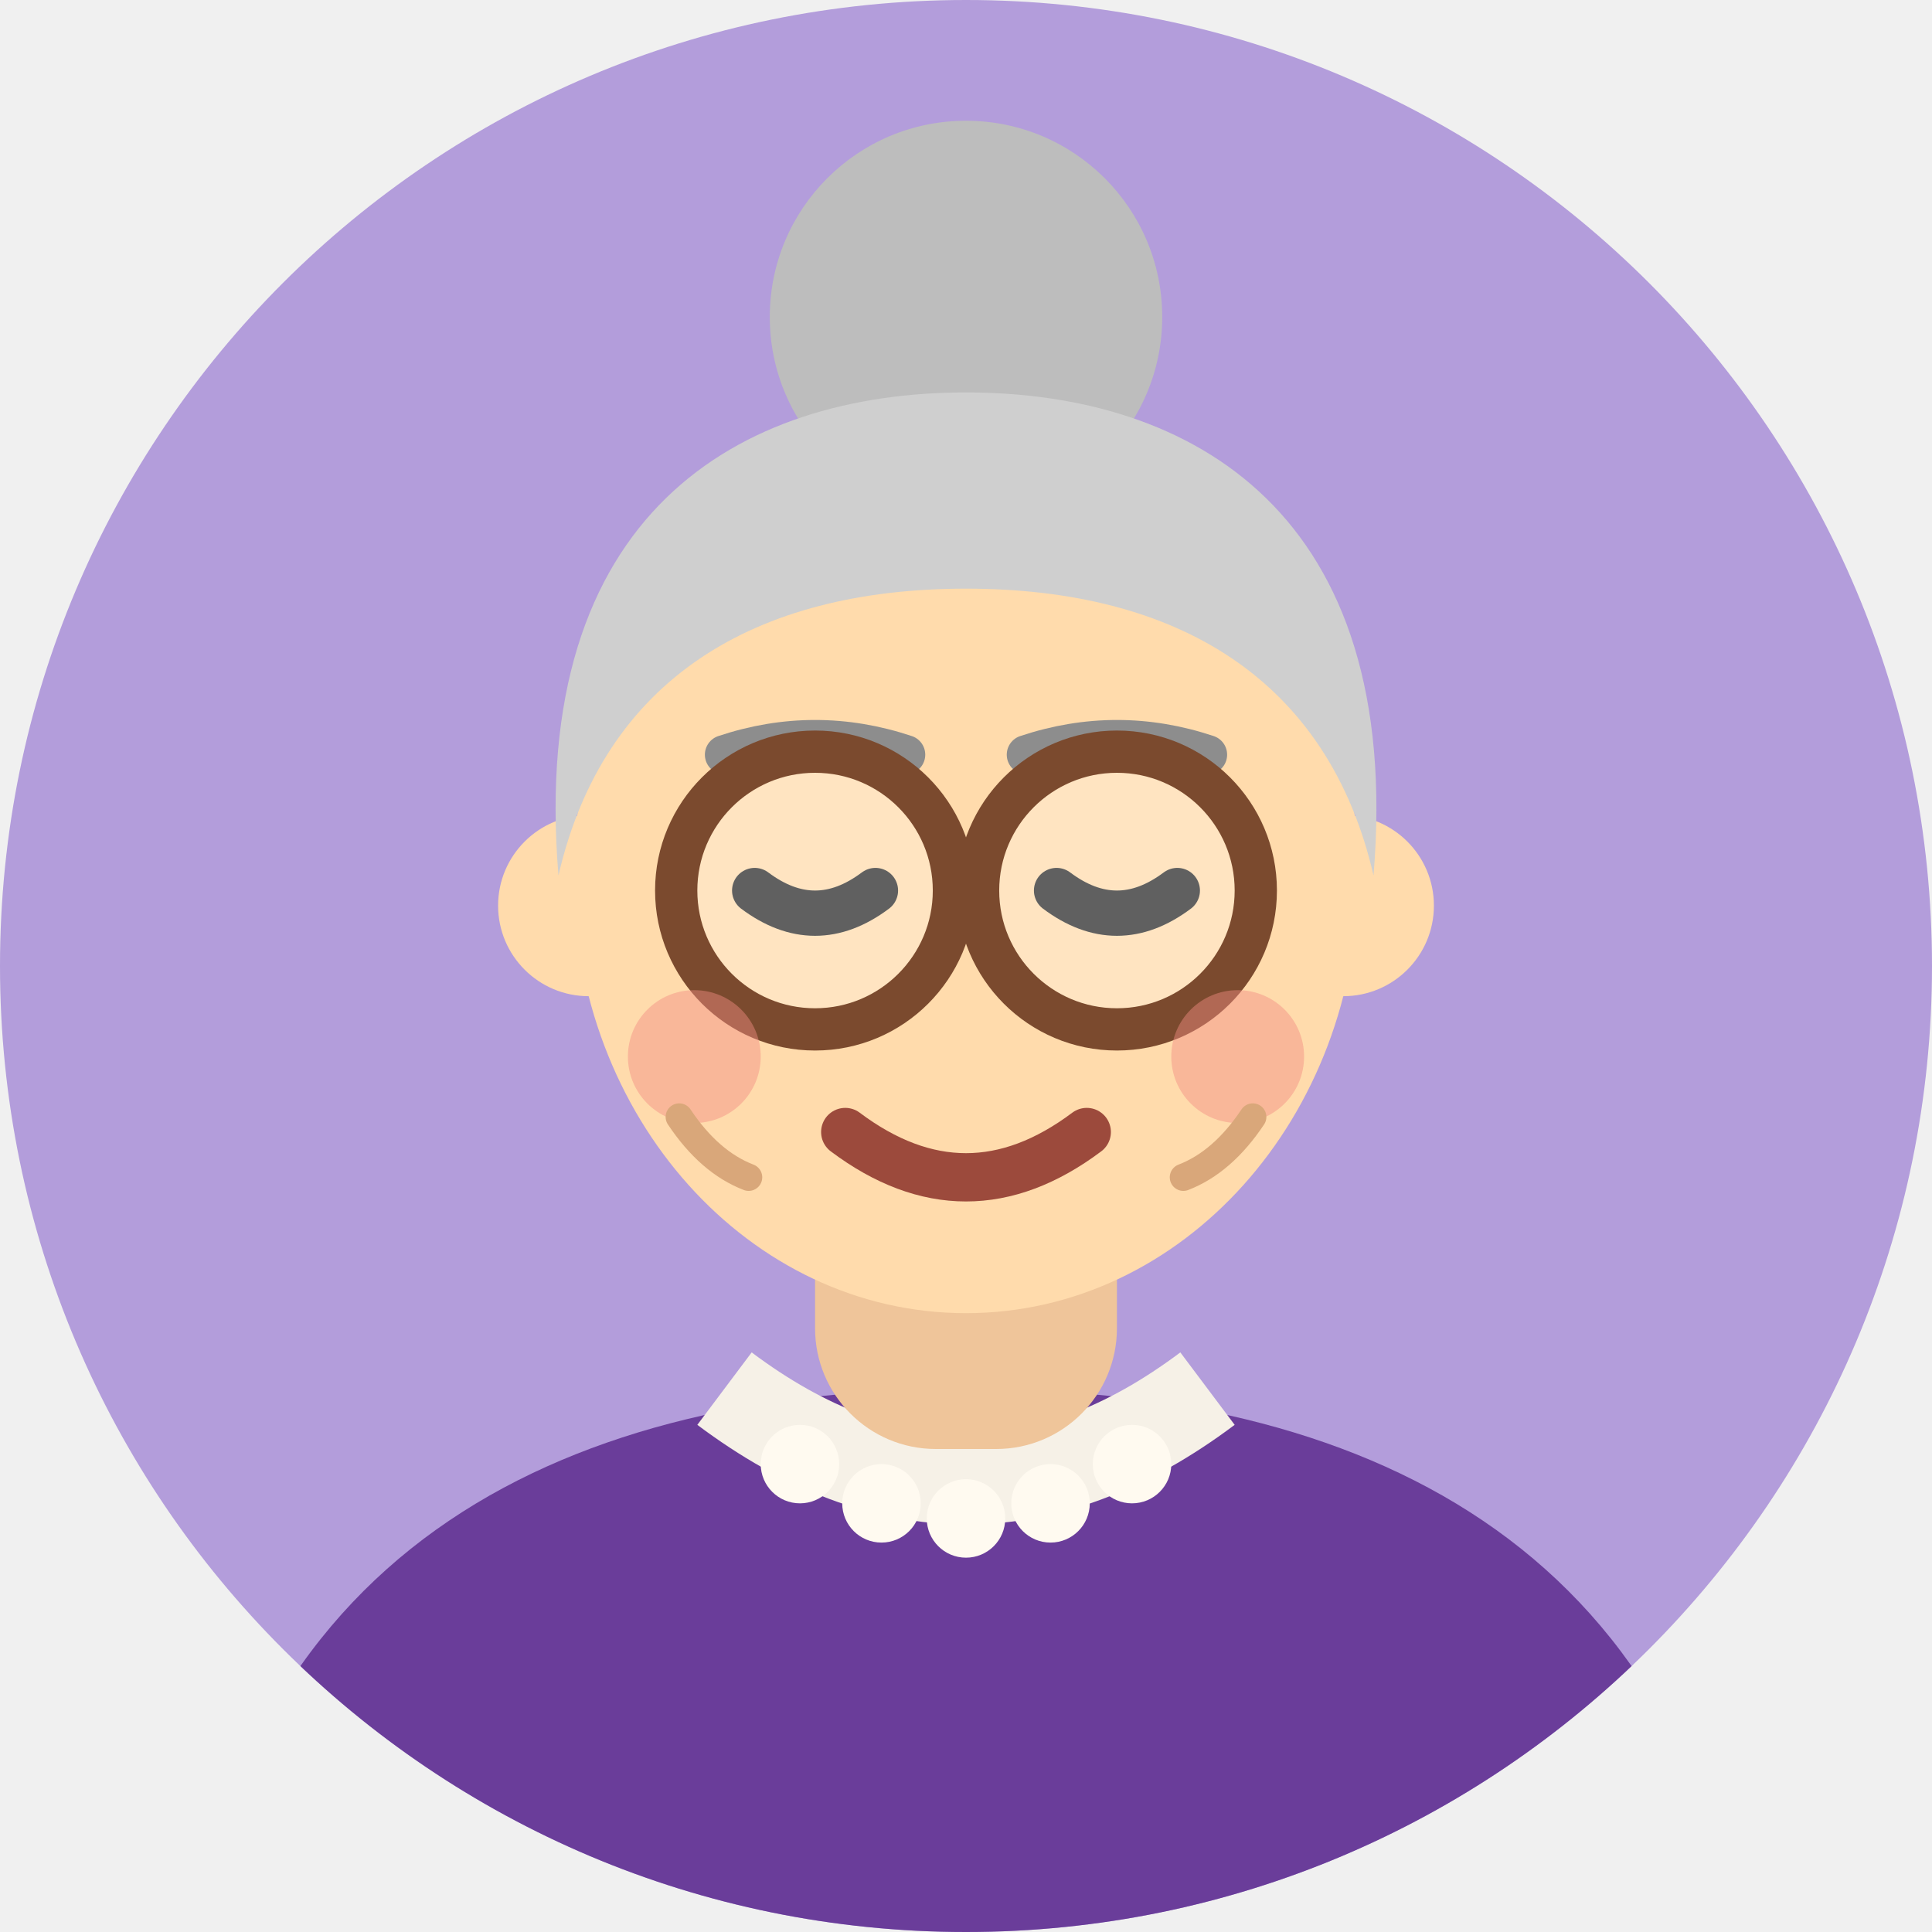
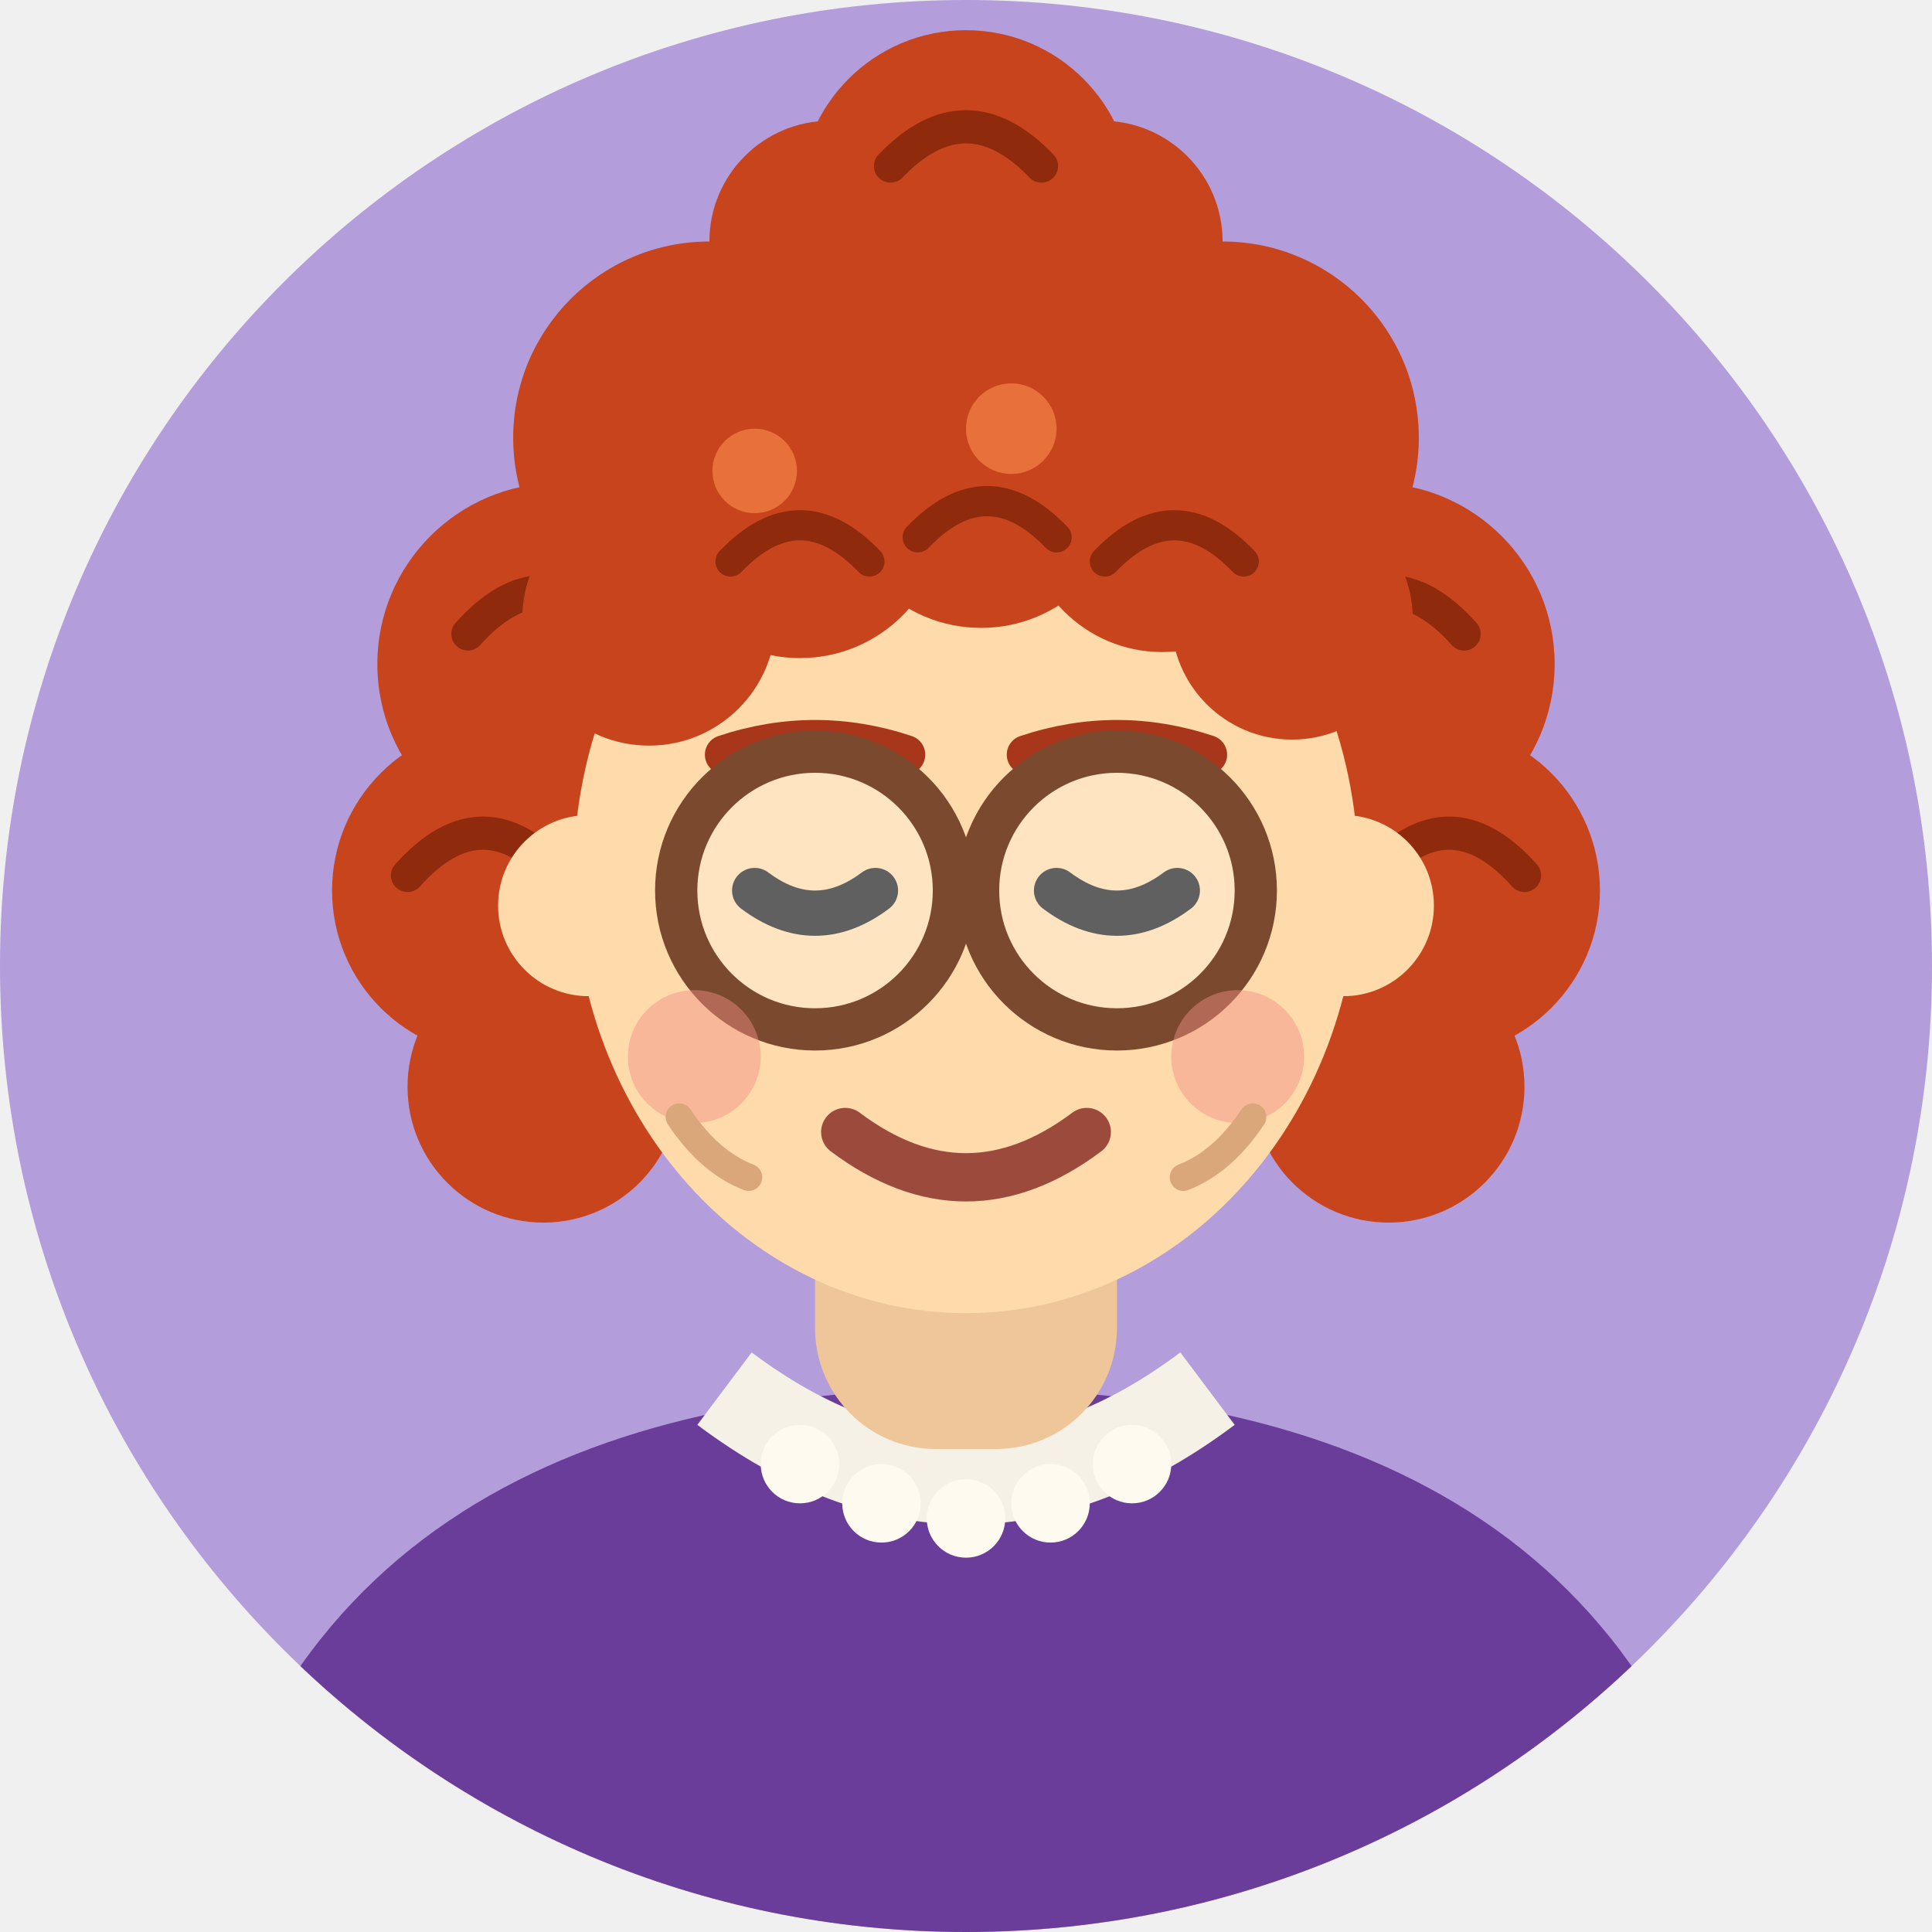
<svg xmlns="http://www.w3.org/2000/svg" viewBox="0 0 64 64" role="img" aria-label="Vava">
  <defs>
    <clipPath id="c">
      <circle cx="32" cy="32" r="32" />
    </clipPath>
  </defs>
  <g clip-path="url(#c)">
    <rect width="64" height="64" fill="#b39ddb" />
+     <g fill="#c8441c">
+       <circle cx="32" cy="6.5" r="5.5" />
+       <circle cx="27.5" cy="8" r="4" />
+       <circle cx="36.5" cy="8" r="4" />
+       <circle cx="18.5" cy="22" r="6" />
+       <circle cx="16.5" cy="29.5" r="5.5" />
+       <circle cx="18" cy="36" r="4.5" />
+       <circle cx="45.5" cy="22" r="6" />
+       <circle cx="47.5" cy="29.5" r="5.5" />
+       <circle cx="46" cy="36" r="4.5" />
+       <circle cx="23.5" cy="14.5" r="6.5" />
+       <circle cx="32" cy="12.5" r="7" />
+       <circle cx="40.5" cy="14.5" r="6.5" />
+     </g>
+     <g stroke="#8f2a0c" stroke-width="1.1" fill="none" stroke-linecap="round">
+       <path d="M29.5 5.5 q2.5 -2.6 5 0" />
+       <path d="M13.5 29 q2.5 -2.8 5 0" />
+       <path d="M45.5 29 q2.5 -2.8 5 0" />
+       <path d="M15.5 21 q2.5 -2.8 5 0" />
+       <path d="M43.5 21 q2.5 -2.8 5 0" />
+     </g>
    <path d="M6 66 C8 51 19 46 32 46 C45 46 56 51 58 66 Z" fill="#6a3d9a" />
    <path d="M24 46 Q32 52 40 46" stroke="#f6f1e7" stroke-width="3" fill="none" />
    <rect x="27" y="37" width="10" height="11" rx="4" fill="#efc59a" />
    <g fill="#fffaf0">
      <circle cx="26.5" cy="48.5" r="1.3" />
      <circle cx="29.2" cy="49.8" r="1.3" />
      <circle cx="32" cy="50.3" r="1.3" />
      <circle cx="34.8" cy="49.8" r="1.3" />
      <circle cx="37.5" cy="48.5" r="1.3" />
    </g>
-     <circle cx="32" cy="10.5" r="6.5" fill="#bdbdbd" />
    <circle cx="19.5" cy="30" r="3" fill="#ffdbac" />
    <circle cx="44.5" cy="30" r="3" fill="#ffdbac" />
    <ellipse cx="32" cy="29" rx="13" ry="14.5" fill="#ffdbac" />
-     <path d="M18.5 29 C17.5 17 24.5 13 32 13 C39.5 13 46.5 17 45.5 29 C44 22.5 39 19.5 32 19.5 C25 19.5 20 22.5 18.5 29 Z" fill="#cfcfcf" />
-     <path d="M24 25 Q27 24 30 25" stroke="#8d8d8d" stroke-width="1.3" fill="none" stroke-linecap="round" />
-     <path d="M34 25 Q37 24 40 25" stroke="#8d8d8d" stroke-width="1.3" fill="none" stroke-linecap="round" />
+     <g fill="#c8441c">
+       <circle cx="21.5" cy="20.5" r="4.2" />
+       <circle cx="26.5" cy="17" r="4.8" />
+       <circle cx="32.5" cy="16" r="4.8" />
+       <circle cx="38.5" cy="17" r="4.6" />
+       <circle cx="42.8" cy="20.5" r="4" />
+     </g>
+     <g fill="#e8703a">
+       <circle cx="25" cy="15.6" r="1.4" />
+       <circle cx="33.5" cy="14.2" r="1.5" />
+     </g>
+     <g stroke="#8f2a0c" stroke-width="1" fill="none" stroke-linecap="round">
+       <path d="M24.2 18.6 q2.3 -2.4 4.6 0" />
+       <path d="M30.4 17.8 q2.3 -2.4 4.6 0" />
+       <path d="M36.6 18.6 q2.3 -2.4 4.6 0" />
+     </g>
+     <path d="M24 25 Q27 24 30 25" stroke="#a8361a" stroke-width="1.3" fill="none" stroke-linecap="round" />
+     <path d="M34 25 Q37 24 40 25" stroke="#a8361a" stroke-width="1.3" fill="none" stroke-linecap="round" />
    <path d="M25 29.5 Q27 31 29 29.5" stroke="#2b2b2b" stroke-width="1.5" fill="none" stroke-linecap="round" />
    <path d="M35 29.5 Q37 31 39 29.5" stroke="#2b2b2b" stroke-width="1.5" fill="none" stroke-linecap="round" />
    <circle cx="27" cy="29.5" r="4.6" fill="#ffffff" fill-opacity=".25" stroke="#7b4a2e" stroke-width="1.4" />
    <circle cx="37" cy="29.5" r="4.6" fill="#ffffff" fill-opacity=".25" stroke="#7b4a2e" stroke-width="1.4" />
    <path d="M31.6 29.2 Q32 28.4 32.4 29.2" stroke="#7b4a2e" stroke-width="1.3" fill="none" />
    <circle cx="23" cy="35" r="2.2" fill="#f28b82" opacity=".45" />
    <circle cx="41" cy="35" r="2.2" fill="#f28b82" opacity=".45" />
    <path d="M28 37.5 Q32 40.5 36 37.5" stroke="#9c4a3c" stroke-width="1.6" fill="none" stroke-linecap="round" />
    <path d="M22.5 37 Q23.5 38.5 24.8 39" stroke="#d9a77a" stroke-width=".9" fill="none" stroke-linecap="round" />
    <path d="M41.5 37 Q40.5 38.5 39.2 39" stroke="#d9a77a" stroke-width=".9" fill="none" stroke-linecap="round" />
  </g>
</svg>
